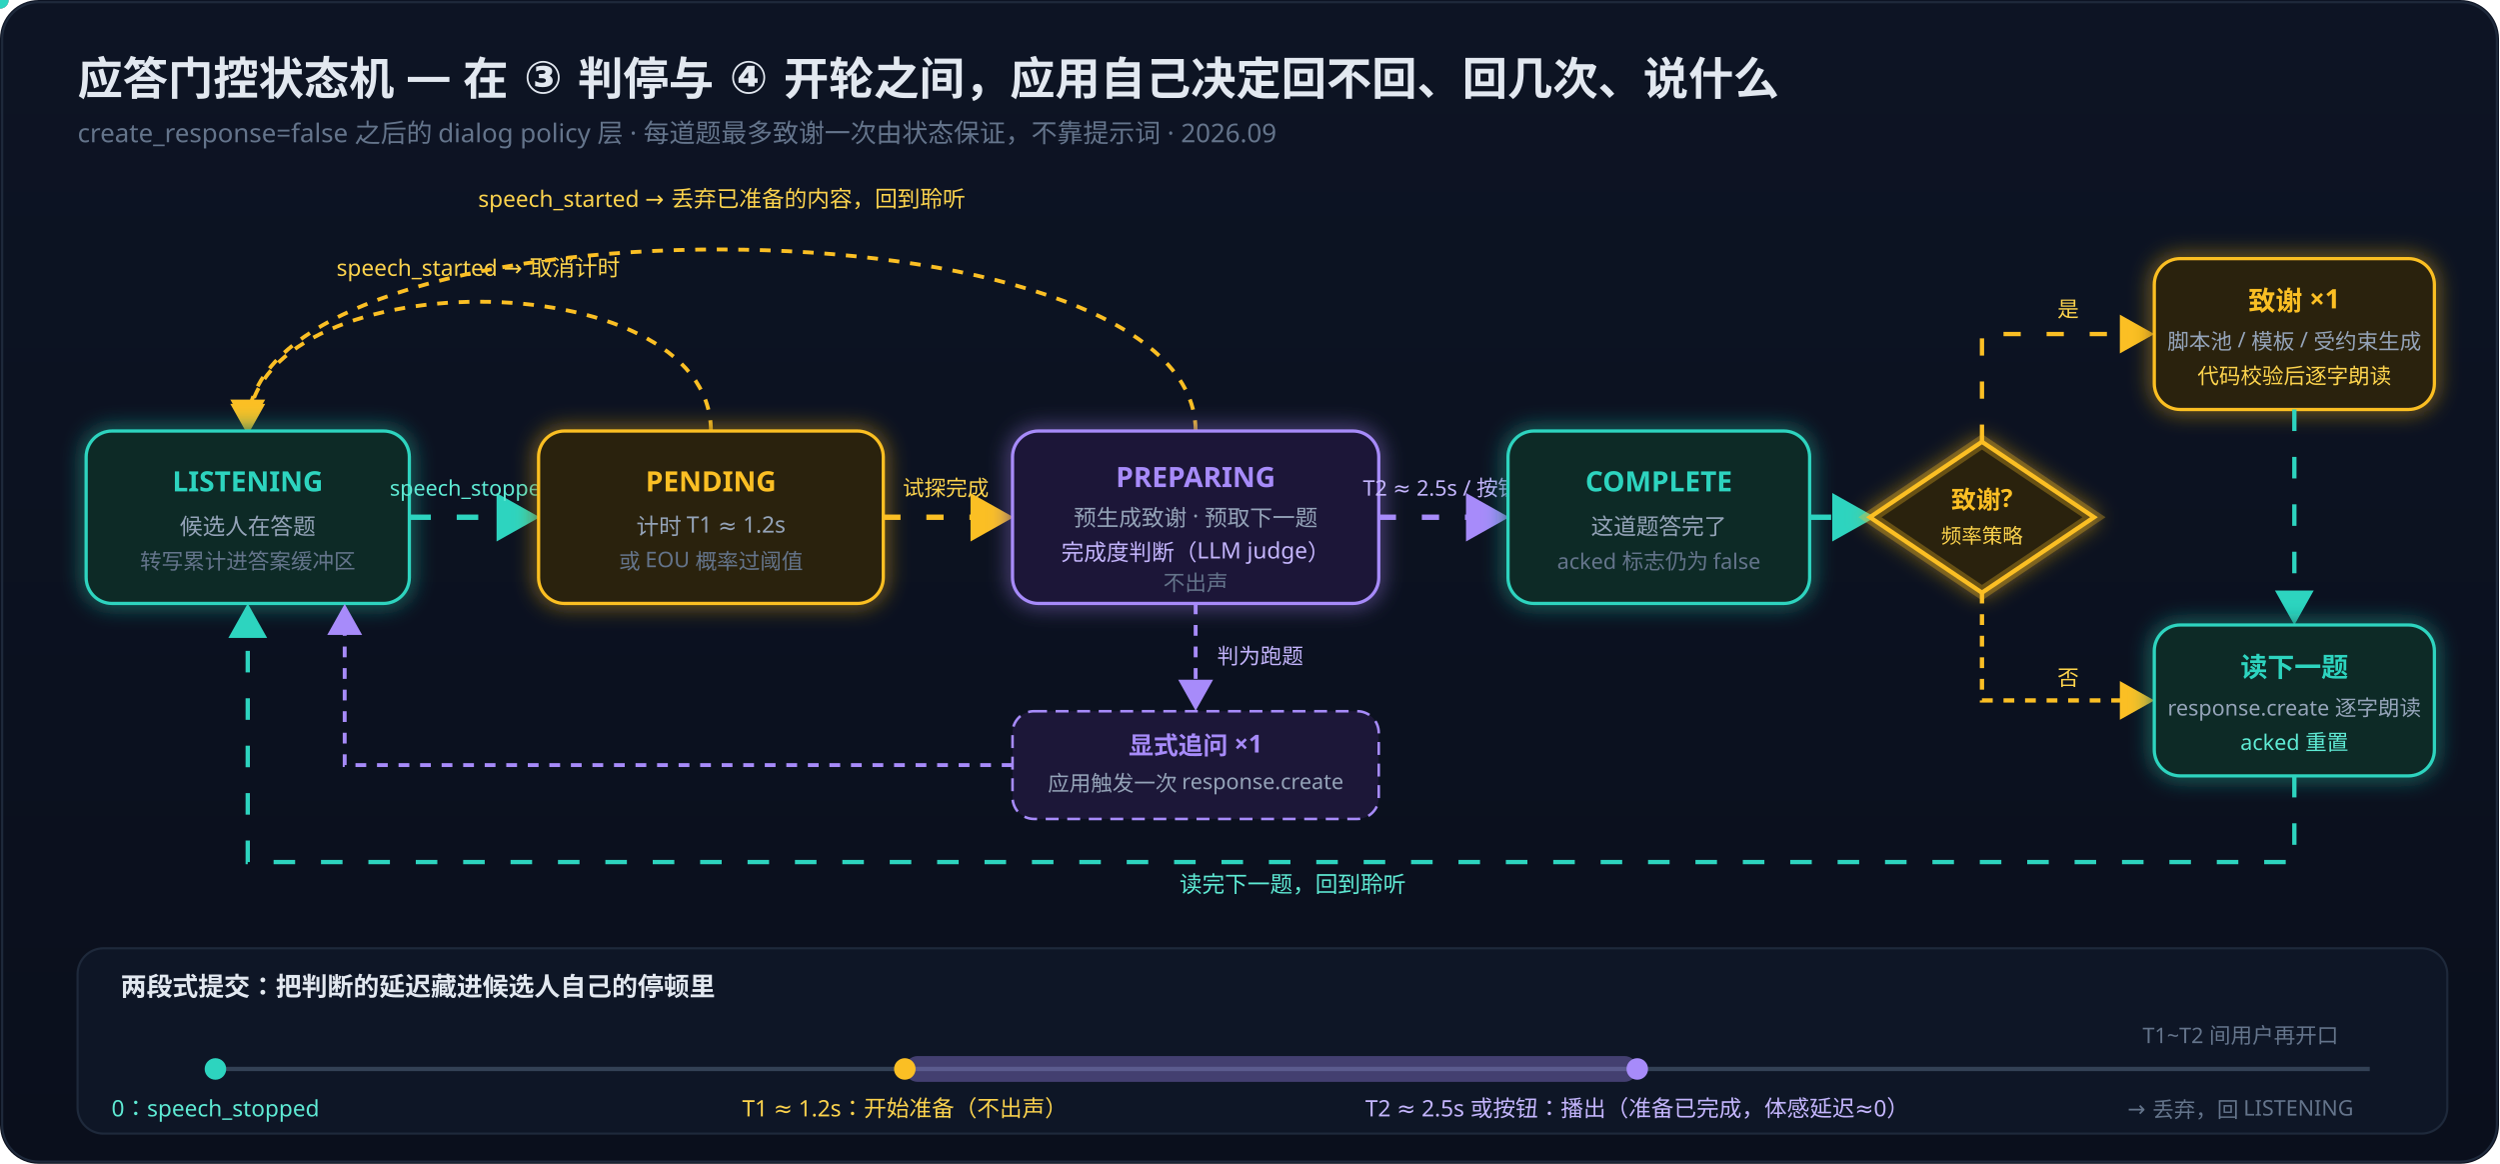
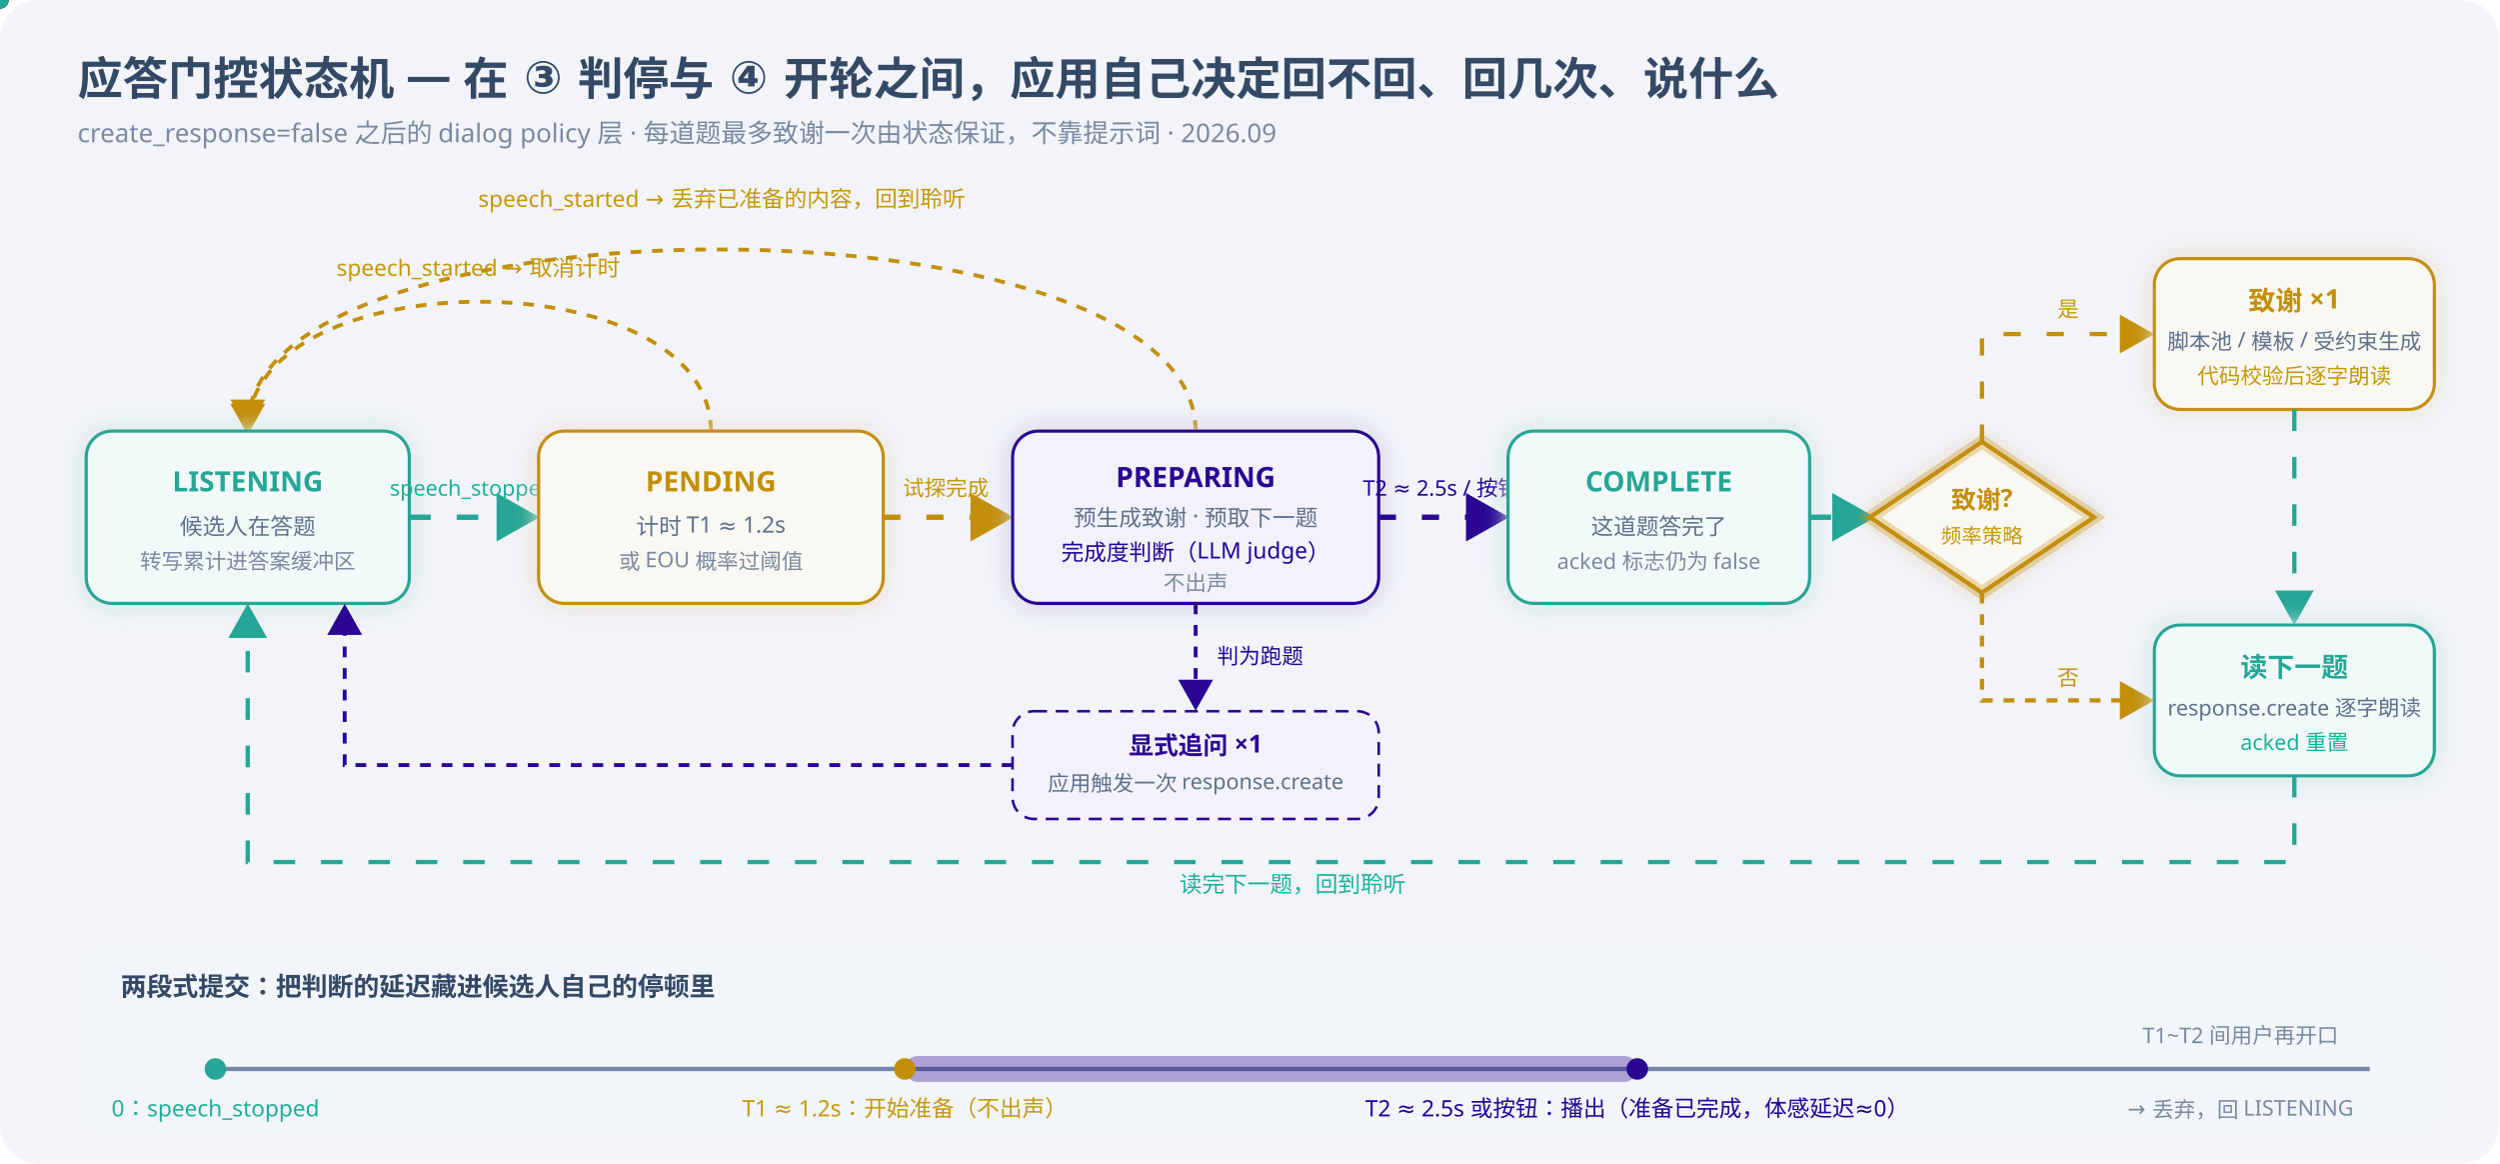
<svg xmlns="http://www.w3.org/2000/svg" width="1160" height="540" viewBox="0 0 1160 540" font-family="PingFang SC, Hiragino Sans GB, Microsoft YaHei, sans-serif">
  <defs>
    <linearGradient id="bg" x1="0" y1="0" x2="0" y2="1">
-       <stop offset="0" stop-color="#0d1424" />
-       <stop offset="1" stop-color="#0a0f1c" />
+       <stop offset="0" stop-color="#f2f4fa" />
+       <stop offset="1" stop-color="#f2f4fa" />
    </linearGradient>
    <filter id="softGlow" x="-60%" y="-60%" width="220%" height="220%">
      <feGaussianBlur stdDeviation="5" result="b" />
      <feMerge>
        <feMergeNode in="b" />
        <feMergeNode in="SourceGraphic" />
      </feMerge>
    </filter>
    <marker id="aT" markerWidth="9" markerHeight="9" refX="7" refY="4.5" orient="auto">
-       <path d="M0,0 L8,4.5 L0,9 Z" fill="#2dd4bf" />
+       <path d="M0,0 L8,4.5 L0,9 Z" fill="#26a696" />
    </marker>
    <marker id="aA" markerWidth="9" markerHeight="9" refX="7" refY="4.5" orient="auto">
-       <path d="M0,0 L8,4.5 L0,9 Z" fill="#fbbf24" />
+       <path d="M0,0 L8,4.5 L0,9 Z" fill="#c38f09" />
    </marker>
    <marker id="aV" markerWidth="9" markerHeight="9" refX="7" refY="4.5" orient="auto">
-       <path d="M0,0 L8,4.5 L0,9 Z" fill="#a78bfa" />
+       <path d="M0,0 L8,4.5 L0,9 Z" fill="#2a0693" />
    </marker>
    <marker id="aG" markerWidth="9" markerHeight="9" refX="7" refY="4.5" orient="auto">
-       <path d="M0,0 L8,4.5 L0,9 Z" fill="#64748b" />
+       <path d="M0,0 L8,4.5 L0,9 Z" fill="#7a899f" />
    </marker>
  </defs>
  <style>
    @keyframes flowDash { to { stroke-dashoffset: -60; } }
    @keyframes pulse { 0%,100% { opacity: 0.18; } 50% { opacity: 0.7; } }
    @keyframes shimmer { 0%,100% { opacity: 0.85; } 50% { opacity: 1; } }
    .flow  { stroke-dasharray: 10 12; animation: flowDash 1.4s linear infinite; }
    .flowA { stroke-dasharray: 8 12;  animation: flowDash 1.7s linear infinite; }
    .flowV { stroke-dasharray: 8 12;  animation: flowDash 1.9s linear infinite; }
    .halo  { animation: pulse 2s ease-in-out infinite; }
    .live  { animation: shimmer 3.5s ease-in-out infinite; }
  </style>
  <rect width="1160" height="540" rx="18" fill="url(#bg)" />
-   <rect x="1" y="1" width="1158" height="538" rx="17" fill="none" stroke="#1e293b" stroke-width="1" />
-   <text x="36" y="44" font-size="21" font-weight="700" fill="#e2e8f0">应答门控状态机 — 在 ③ 判停与 ④ 开轮之间，应用自己决定回不回、回几次、说什么</text>
-   <text x="36" y="66" font-size="12" fill="#64748b">create_response=false 之后的 dialog policy 层 · 每道题最多致谢一次由状态保证，不靠提示词 · 2026.09</text>
-   <path d="M330 200 C 330 120, 115 120, 115 200" fill="none" stroke="#fbbf24" stroke-width="1.8" stroke-dasharray="5 5" marker-end="url(#aA)" />
-   <text x="222" y="128" font-size="10.5" fill="#fcd34d" text-anchor="middle">speech_started → 取消计时</text>
-   <path d="M555 200 C 555 88, 115 88, 115 198" fill="none" stroke="#fbbf24" stroke-width="1.8" stroke-dasharray="5 5" marker-end="url(#aA)" />
-   <text x="335" y="96" font-size="10.5" fill="#fcd34d" text-anchor="middle">speech_started → 丢弃已准备的内容，回到聆听</text>
+   <rect x="1" y="1" width="1158" height="538" rx="17" fill="none" stroke="#f3f5f9" stroke-width="1" />
+   <text x="36" y="44" font-size="21" font-weight="700" fill="#344965">应答门控状态机 — 在 ③ 判停与 ④ 开轮之间，应用自己决定回不回、回几次、说什么</text>
+   <text x="36" y="66" font-size="12" fill="#7a899f">create_response=false 之后的 dialog policy 层 · 每道题最多致谢一次由状态保证，不靠提示词 · 2026.09</text>
+   <path d="M330 200 C 330 120, 115 120, 115 200" fill="none" stroke="#c38f09" stroke-width="1.8" stroke-dasharray="5 5" marker-end="url(#aA)" />
+   <text x="222" y="128" font-size="10.5" fill="#c49808" text-anchor="middle">speech_started → 取消计时</text>
+   <path d="M555 200 C 555 88, 115 88, 115 198" fill="none" stroke="#c38f09" stroke-width="1.8" stroke-dasharray="5 5" marker-end="url(#aA)" />
+   <text x="335" y="96" font-size="10.5" fill="#c49808" text-anchor="middle">speech_started → 丢弃已准备的内容，回到聆听</text>
  <g filter="url(#softGlow)">
-     <rect x="40" y="200" width="150" height="80" rx="12" fill="#0f2a26" stroke="#2dd4bf" stroke-width="1.5" class="live" />
+     <rect x="40" y="200" width="150" height="80" rx="12" fill="#f2faf9" stroke="#26a696" stroke-width="1.5" class="live" />
  </g>
-   <text x="115" y="228" font-size="13" font-weight="700" fill="#2dd4bf" text-anchor="middle">LISTENING</text>
-   <text x="115" y="248" font-size="10.5" fill="#94a3b8" text-anchor="middle">候选人在答题</text>
-   <text x="115" y="264" font-size="10" fill="#64748b" text-anchor="middle">转写累计进答案缓冲区</text>
-   <path d="M190 240 L 248 240" fill="none" stroke="#2dd4bf" stroke-width="2.5" class="flow" marker-end="url(#aT)" />
-   <text x="219" y="230" font-size="10" fill="#5eead4" text-anchor="middle">speech_stopped</text>
+   <text x="115" y="228" font-size="13" font-weight="700" fill="#26a696" text-anchor="middle">LISTENING</text>
+   <text x="115" y="248" font-size="10.5" fill="#5e718d" text-anchor="middle">候选人在答题</text>
+   <text x="115" y="264" font-size="10" fill="#7a899f" text-anchor="middle">转写累计进答案缓冲区</text>
+   <path d="M190 240 L 248 240" fill="none" stroke="#26a696" stroke-width="2.5" class="flow" marker-end="url(#aT)" />
+   <text x="219" y="230" font-size="10" fill="#1bb199" text-anchor="middle">speech_stopped</text>
  <g filter="url(#softGlow)">
-     <rect x="250" y="200" width="160" height="80" rx="12" fill="#2a2210" stroke="#fbbf24" stroke-width="1.5" />
+     <rect x="250" y="200" width="160" height="80" rx="12" fill="#faf8f2" stroke="#c38f09" stroke-width="1.5" />
  </g>
-   <text x="330" y="228" font-size="13" font-weight="700" fill="#fbbf24" text-anchor="middle">PENDING</text>
-   <text x="330" y="248" font-size="10.5" fill="#94a3b8" text-anchor="middle">计时 T1 ≈ 1.2s</text>
-   <text x="330" y="264" font-size="10" fill="#64748b" text-anchor="middle">或 EOU 概率过阈值</text>
-   <path d="M410 240 L 468 240" fill="none" stroke="#fbbf24" stroke-width="2.5" class="flowA" marker-end="url(#aA)" />
-   <text x="439" y="230" font-size="10" fill="#fcd34d" text-anchor="middle">试探完成</text>
+   <text x="330" y="228" font-size="13" font-weight="700" fill="#c38f09" text-anchor="middle">PENDING</text>
+   <text x="330" y="248" font-size="10.5" fill="#5e718d" text-anchor="middle">计时 T1 ≈ 1.2s</text>
+   <text x="330" y="264" font-size="10" fill="#7a899f" text-anchor="middle">或 EOU 概率过阈值</text>
+   <path d="M410 240 L 468 240" fill="none" stroke="#c38f09" stroke-width="2.5" class="flowA" marker-end="url(#aA)" />
+   <text x="439" y="230" font-size="10" fill="#c49808" text-anchor="middle">试探完成</text>
  <g filter="url(#softGlow)">
-     <rect x="470" y="200" width="170" height="80" rx="12" fill="#1c1738" stroke="#a78bfa" stroke-width="1.5" />
+     <rect x="470" y="200" width="170" height="80" rx="12" fill="#f3f2fa" stroke="#2a0693" stroke-width="1.5" />
  </g>
-   <text x="555" y="226" font-size="13" font-weight="700" fill="#a78bfa" text-anchor="middle">PREPARING</text>
-   <text x="555" y="244" font-size="10.5" fill="#94a3b8" text-anchor="middle">预生成致谢 · 预取下一题</text>
-   <text x="555" y="260" font-size="10.5" fill="#c4b5fd" text-anchor="middle">完成度判断（LLM judge）</text>
-   <text x="555" y="274" font-size="10" fill="#64748b" text-anchor="middle">不出声</text>
-   <path d="M640 240 L 698 240" fill="none" stroke="#a78bfa" stroke-width="2.5" class="flowV" marker-end="url(#aV)" />
-   <text x="669" y="230" font-size="10" fill="#c4b5fd" text-anchor="middle">T2 ≈ 2.5s / 按钮</text>
+   <text x="555" y="226" font-size="13" font-weight="700" fill="#2a0693" text-anchor="middle">PREPARING</text>
+   <text x="555" y="244" font-size="10.5" fill="#5e718d" text-anchor="middle">预生成致谢 · 预取下一题</text>
+   <text x="555" y="260" font-size="10.5" fill="#220495" text-anchor="middle">完成度判断（LLM judge）</text>
+   <text x="555" y="274" font-size="10" fill="#7a899f" text-anchor="middle">不出声</text>
+   <path d="M640 240 L 698 240" fill="none" stroke="#2a0693" stroke-width="2.5" class="flowV" marker-end="url(#aV)" />
+   <text x="669" y="230" font-size="10" fill="#220495" text-anchor="middle">T2 ≈ 2.5s / 按钮</text>
  <g filter="url(#softGlow)">
-     <rect x="700" y="200" width="140" height="80" rx="12" fill="#0f2a26" stroke="#2dd4bf" stroke-width="1.5" />
+     <rect x="700" y="200" width="140" height="80" rx="12" fill="#f2faf9" stroke="#26a696" stroke-width="1.5" />
  </g>
-   <text x="770" y="228" font-size="13" font-weight="700" fill="#2dd4bf" text-anchor="middle">COMPLETE</text>
-   <text x="770" y="248" font-size="10.5" fill="#94a3b8" text-anchor="middle">这道题答完了</text>
-   <text x="770" y="264" font-size="10" fill="#64748b" text-anchor="middle">acked 标志仍为 false</text>
-   <path d="M840 240 L 868 240" fill="none" stroke="#2dd4bf" stroke-width="2.5" class="flow" marker-end="url(#aT)" />
+   <text x="770" y="228" font-size="13" font-weight="700" fill="#26a696" text-anchor="middle">COMPLETE</text>
+   <text x="770" y="248" font-size="10.5" fill="#5e718d" text-anchor="middle">这道题答完了</text>
+   <text x="770" y="264" font-size="10" fill="#7a899f" text-anchor="middle">acked 标志仍为 false</text>
+   <path d="M840 240 L 868 240" fill="none" stroke="#26a696" stroke-width="2.5" class="flow" marker-end="url(#aT)" />
  <g filter="url(#softGlow)">
-     <polygon points="920,205 972,240 920,275 868,240" fill="#2a2210" stroke="#fbbf24" stroke-width="2" />
+     <polygon points="920,205 972,240 920,275 868,240" fill="#faf8f2" stroke="#c38f09" stroke-width="2" />
  </g>
-   <polygon points="920,205 972,240 920,275 868,240" fill="none" stroke="#fbbf24" stroke-width="6" opacity="0.3" class="halo" />
-   <text x="920" y="236" font-size="11.5" font-weight="700" fill="#fbbf24" text-anchor="middle">致谢?</text>
-   <text x="920" y="252" font-size="9.5" fill="#fcd34d" text-anchor="middle">频率策略</text>
-   <path d="M920 205 V 155 H 998" fill="none" stroke="#fbbf24" stroke-width="2" class="flowA" marker-end="url(#aA)" />
-   <text x="960" y="147" font-size="10" fill="#fcd34d" text-anchor="middle">是</text>
-   <path d="M920 275 V 325 H 998" fill="none" stroke="#fbbf24" stroke-width="2" stroke-dasharray="5 5" marker-end="url(#aA)" />
-   <text x="960" y="318" font-size="10" fill="#fcd34d" text-anchor="middle">否</text>
+   <polygon points="920,205 972,240 920,275 868,240" fill="none" stroke="#c38f09" stroke-width="6" opacity="0.3" class="halo" />
+   <text x="920" y="236" font-size="11.5" font-weight="700" fill="#c38f09" text-anchor="middle">致谢?</text>
+   <text x="920" y="252" font-size="9.5" fill="#c49808" text-anchor="middle">频率策略</text>
+   <path d="M920 205 V 155 H 998" fill="none" stroke="#c38f09" stroke-width="2" class="flowA" marker-end="url(#aA)" />
+   <text x="960" y="147" font-size="10" fill="#c49808" text-anchor="middle">是</text>
+   <path d="M920 275 V 325 H 998" fill="none" stroke="#c38f09" stroke-width="2" stroke-dasharray="5 5" marker-end="url(#aA)" />
+   <text x="960" y="318" font-size="10" fill="#c49808" text-anchor="middle">否</text>
  <g filter="url(#softGlow)">
-     <rect x="1000" y="120" width="130" height="70" rx="12" fill="#2a2210" stroke="#fbbf24" stroke-width="1.5" />
+     <rect x="1000" y="120" width="130" height="70" rx="12" fill="#faf8f2" stroke="#c38f09" stroke-width="1.5" />
  </g>
-   <text x="1065" y="144" font-size="12.5" font-weight="700" fill="#fbbf24" text-anchor="middle">致谢 ×1</text>
-   <text x="1065" y="162" font-size="10" fill="#94a3b8" text-anchor="middle">脚本池 / 模板 / 受约束生成</text>
-   <text x="1065" y="178" font-size="10" fill="#fcd34d" text-anchor="middle">代码校验后逐字朗读</text>
-   <path d="M1065 190 V 288" fill="none" stroke="#2dd4bf" stroke-width="2" class="flow" marker-end="url(#aT)" />
+   <text x="1065" y="144" font-size="12.5" font-weight="700" fill="#c38f09" text-anchor="middle">致谢 ×1</text>
+   <text x="1065" y="162" font-size="10" fill="#5e718d" text-anchor="middle">脚本池 / 模板 / 受约束生成</text>
+   <text x="1065" y="178" font-size="10" fill="#c49808" text-anchor="middle">代码校验后逐字朗读</text>
+   <path d="M1065 190 V 288" fill="none" stroke="#26a696" stroke-width="2" class="flow" marker-end="url(#aT)" />
  <g filter="url(#softGlow)">
-     <rect x="1000" y="290" width="130" height="70" rx="12" fill="#0f2a26" stroke="#2dd4bf" stroke-width="1.5" />
+     <rect x="1000" y="290" width="130" height="70" rx="12" fill="#f2faf9" stroke="#26a696" stroke-width="1.5" />
  </g>
-   <text x="1065" y="314" font-size="12.5" font-weight="700" fill="#2dd4bf" text-anchor="middle">读下一题</text>
-   <text x="1065" y="332" font-size="10" fill="#94a3b8" text-anchor="middle">response.create 逐字朗读</text>
-   <text x="1065" y="348" font-size="10" fill="#5eead4" text-anchor="middle">acked 重置</text>
-   <path d="M555 280 V 328" fill="none" stroke="#a78bfa" stroke-width="1.8" stroke-dasharray="5 5" marker-end="url(#aV)" />
-   <text x="565" y="308" font-size="10" fill="#c4b5fd">判为跑题</text>
-   <rect x="470" y="330" width="170" height="50" rx="10" fill="#1c1738" stroke="#a78bfa" stroke-width="1.2" stroke-dasharray="6 4" />
-   <text x="555" y="350" font-size="11.5" font-weight="700" fill="#a78bfa" text-anchor="middle">显式追问 ×1</text>
-   <text x="555" y="367" font-size="10" fill="#94a3b8" text-anchor="middle">应用触发一次 response.create</text>
-   <path d="M470 355 H 160 V 282" fill="none" stroke="#a78bfa" stroke-width="1.8" stroke-dasharray="5 5" marker-end="url(#aV)" />
-   <path d="M1065 360 V 400 H 115 V 282" fill="none" stroke="#2dd4bf" stroke-width="2" class="flow" marker-end="url(#aT)" />
-   <text x="600" y="414" font-size="10.5" fill="#5eead4" text-anchor="middle">读完下一题，回到聆听</text>
-   <circle r="4" fill="#2dd4bf">
+   <text x="1065" y="314" font-size="12.5" font-weight="700" fill="#26a696" text-anchor="middle">读下一题</text>
+   <text x="1065" y="332" font-size="10" fill="#5e718d" text-anchor="middle">response.create 逐字朗读</text>
+   <text x="1065" y="348" font-size="10" fill="#1bb199" text-anchor="middle">acked 重置</text>
+   <path d="M555 280 V 328" fill="none" stroke="#2a0693" stroke-width="1.8" stroke-dasharray="5 5" marker-end="url(#aV)" />
+   <text x="565" y="308" font-size="10" fill="#220495">判为跑题</text>
+   <rect x="470" y="330" width="170" height="50" rx="10" fill="#f3f2fa" stroke="#2a0693" stroke-width="1.2" stroke-dasharray="6 4" />
+   <text x="555" y="350" font-size="11.5" font-weight="700" fill="#2a0693" text-anchor="middle">显式追问 ×1</text>
+   <text x="555" y="367" font-size="10" fill="#5e718d" text-anchor="middle">应用触发一次 response.create</text>
+   <path d="M470 355 H 160 V 282" fill="none" stroke="#2a0693" stroke-width="1.8" stroke-dasharray="5 5" marker-end="url(#aV)" />
+   <path d="M1065 360 V 400 H 115 V 282" fill="none" stroke="#26a696" stroke-width="2" class="flow" marker-end="url(#aT)" />
+   <text x="600" y="414" font-size="10.5" fill="#1bb199" text-anchor="middle">读完下一题，回到聆听</text>
+   <circle r="4" fill="#26a696">
    <animateMotion dur="1.4s" repeatCount="indefinite" path="M190 240 L 248 240" />
  </circle>
-   <circle r="4" fill="#fbbf24">
+   <circle r="4" fill="#c38f09">
    <animateMotion dur="1.6s" repeatCount="indefinite" path="M410 240 L 468 240" />
  </circle>
-   <circle r="4" fill="#a78bfa">
+   <circle r="4" fill="#2a0693">
    <animateMotion dur="1.8s" repeatCount="indefinite" path="M640 240 L 698 240" />
  </circle>
-   <circle r="4" fill="#2dd4bf">
+   <circle r="4" fill="#26a696">
    <animateMotion dur="6s" repeatCount="indefinite" path="M1065 360 V 400 H 115 V 282" />
  </circle>
-   <rect x="36" y="440" width="1100" height="86" rx="12" fill="#0e1626" stroke="#1e293b" stroke-width="1" />
-   <text x="56" y="462" font-size="12" font-weight="700" fill="#e2e8f0">两段式提交：把判断的延迟藏进候选人自己的停顿里</text>
-   <line x1="100" y1="496" x2="1100" y2="496" stroke="#334155" stroke-width="2" />
-   <rect x="420" y="490" width="340" height="12" rx="6" fill="#a78bfa" opacity="0.35" />
-   <circle cx="100" cy="496" r="5" fill="#2dd4bf" />
-   <text x="100" y="518" font-size="10.5" fill="#5eead4" text-anchor="middle">0：speech_stopped</text>
-   <circle cx="420" cy="496" r="5" fill="#fbbf24" />
-   <text x="420" y="518" font-size="10.5" fill="#fcd34d" text-anchor="middle">T1 ≈ 1.2s：开始准备（不出声）</text>
-   <circle cx="760" cy="496" r="5" fill="#a78bfa" />
-   <text x="760" y="518" font-size="10.5" fill="#c4b5fd" text-anchor="middle">T2 ≈ 2.5s 或按钮：播出（准备已完成，体感延迟≈0）</text>
-   <text x="1040" y="484" font-size="10" fill="#64748b" text-anchor="middle">T1~T2 间用户再开口</text>
-   <text x="1040" y="518" font-size="10" fill="#64748b" text-anchor="middle">→ 丢弃，回 LISTENING</text>
+   <rect x="36" y="440" width="1100" height="86" rx="12" fill="#f2f5fa" stroke="#f3f5f9" stroke-width="1" />
+   <text x="56" y="462" font-size="12" font-weight="700" fill="#344965">两段式提交：把判断的延迟藏进候选人自己的停顿里</text>
+   <line x1="100" y1="496" x2="1100" y2="496" stroke="#7087a9" stroke-width="2" />
+   <rect x="420" y="490" width="340" height="12" rx="6" fill="#2a0693" opacity="0.35" />
+   <circle cx="100" cy="496" r="5" fill="#26a696" />
+   <text x="100" y="518" font-size="10.5" fill="#1bb199" text-anchor="middle">0：speech_stopped</text>
+   <circle cx="420" cy="496" r="5" fill="#c38f09" />
+   <text x="420" y="518" font-size="10.5" fill="#c49808" text-anchor="middle">T1 ≈ 1.2s：开始准备（不出声）</text>
+   <circle cx="760" cy="496" r="5" fill="#2a0693" />
+   <text x="760" y="518" font-size="10.5" fill="#220495" text-anchor="middle">T2 ≈ 2.5s 或按钮：播出（准备已完成，体感延迟≈0）</text>
+   <text x="1040" y="484" font-size="10" fill="#7a899f" text-anchor="middle">T1~T2 间用户再开口</text>
+   <text x="1040" y="518" font-size="10" fill="#7a899f" text-anchor="middle">→ 丢弃，回 LISTENING</text>
</svg>
